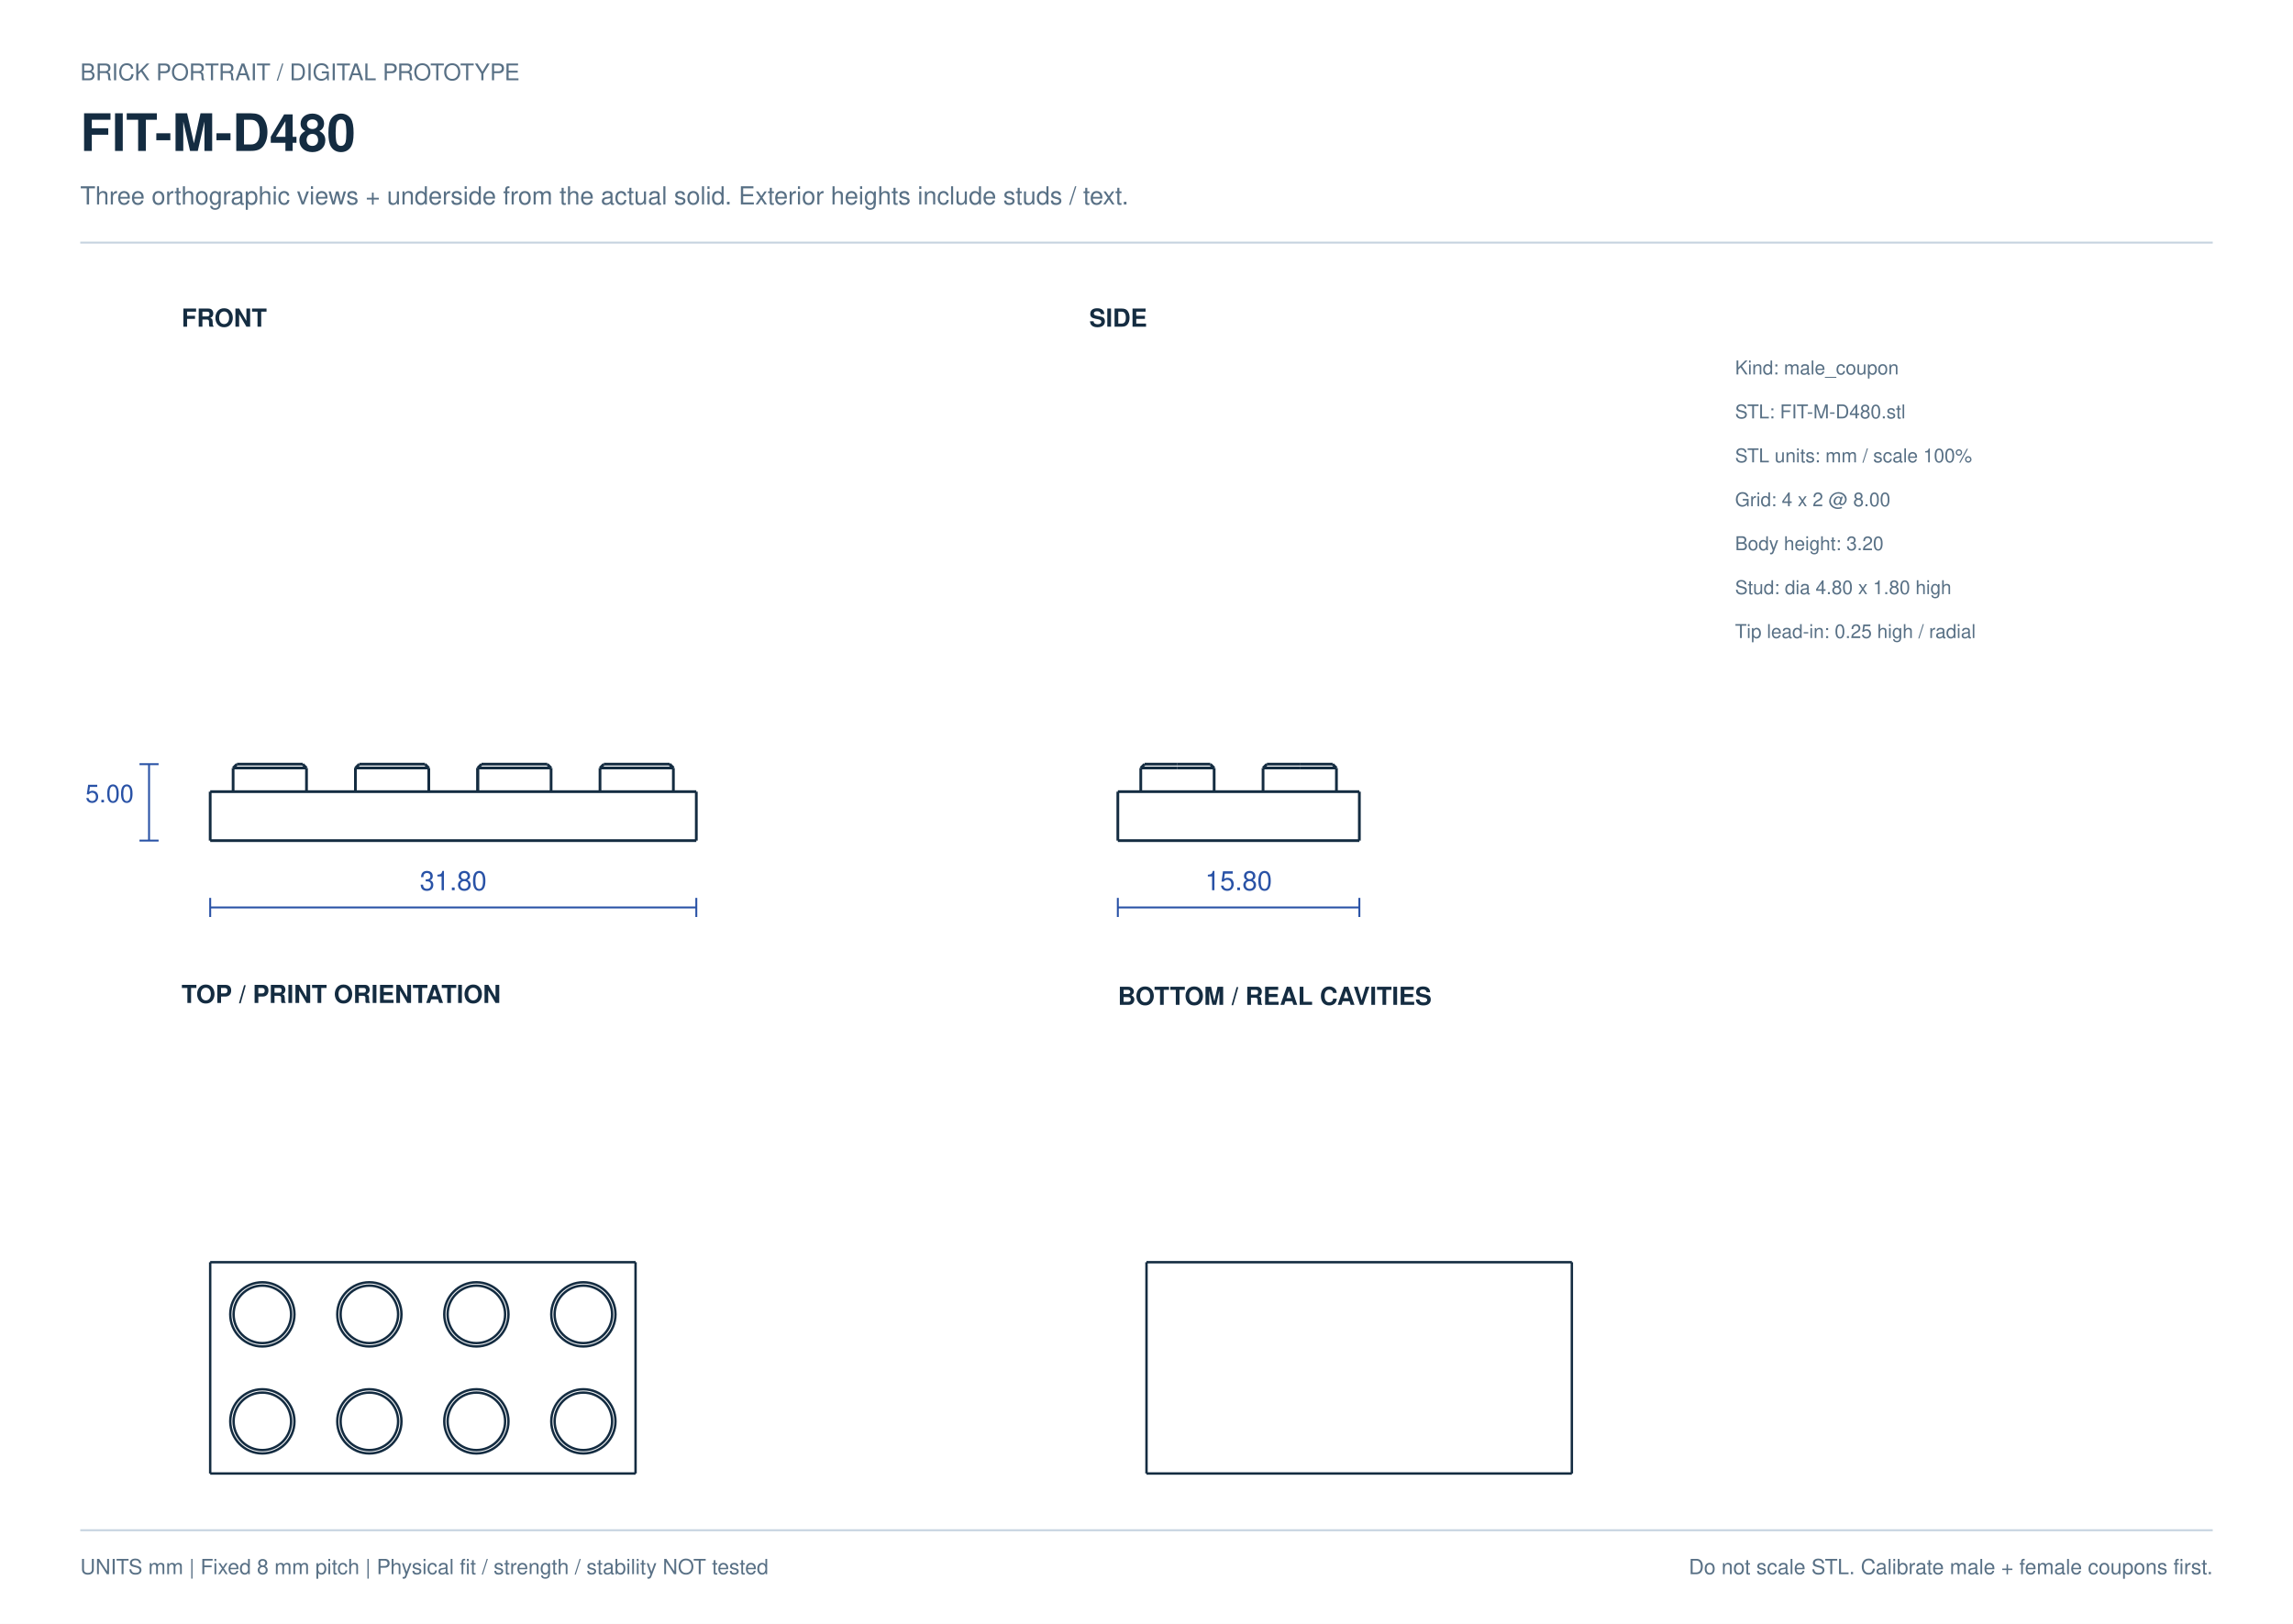
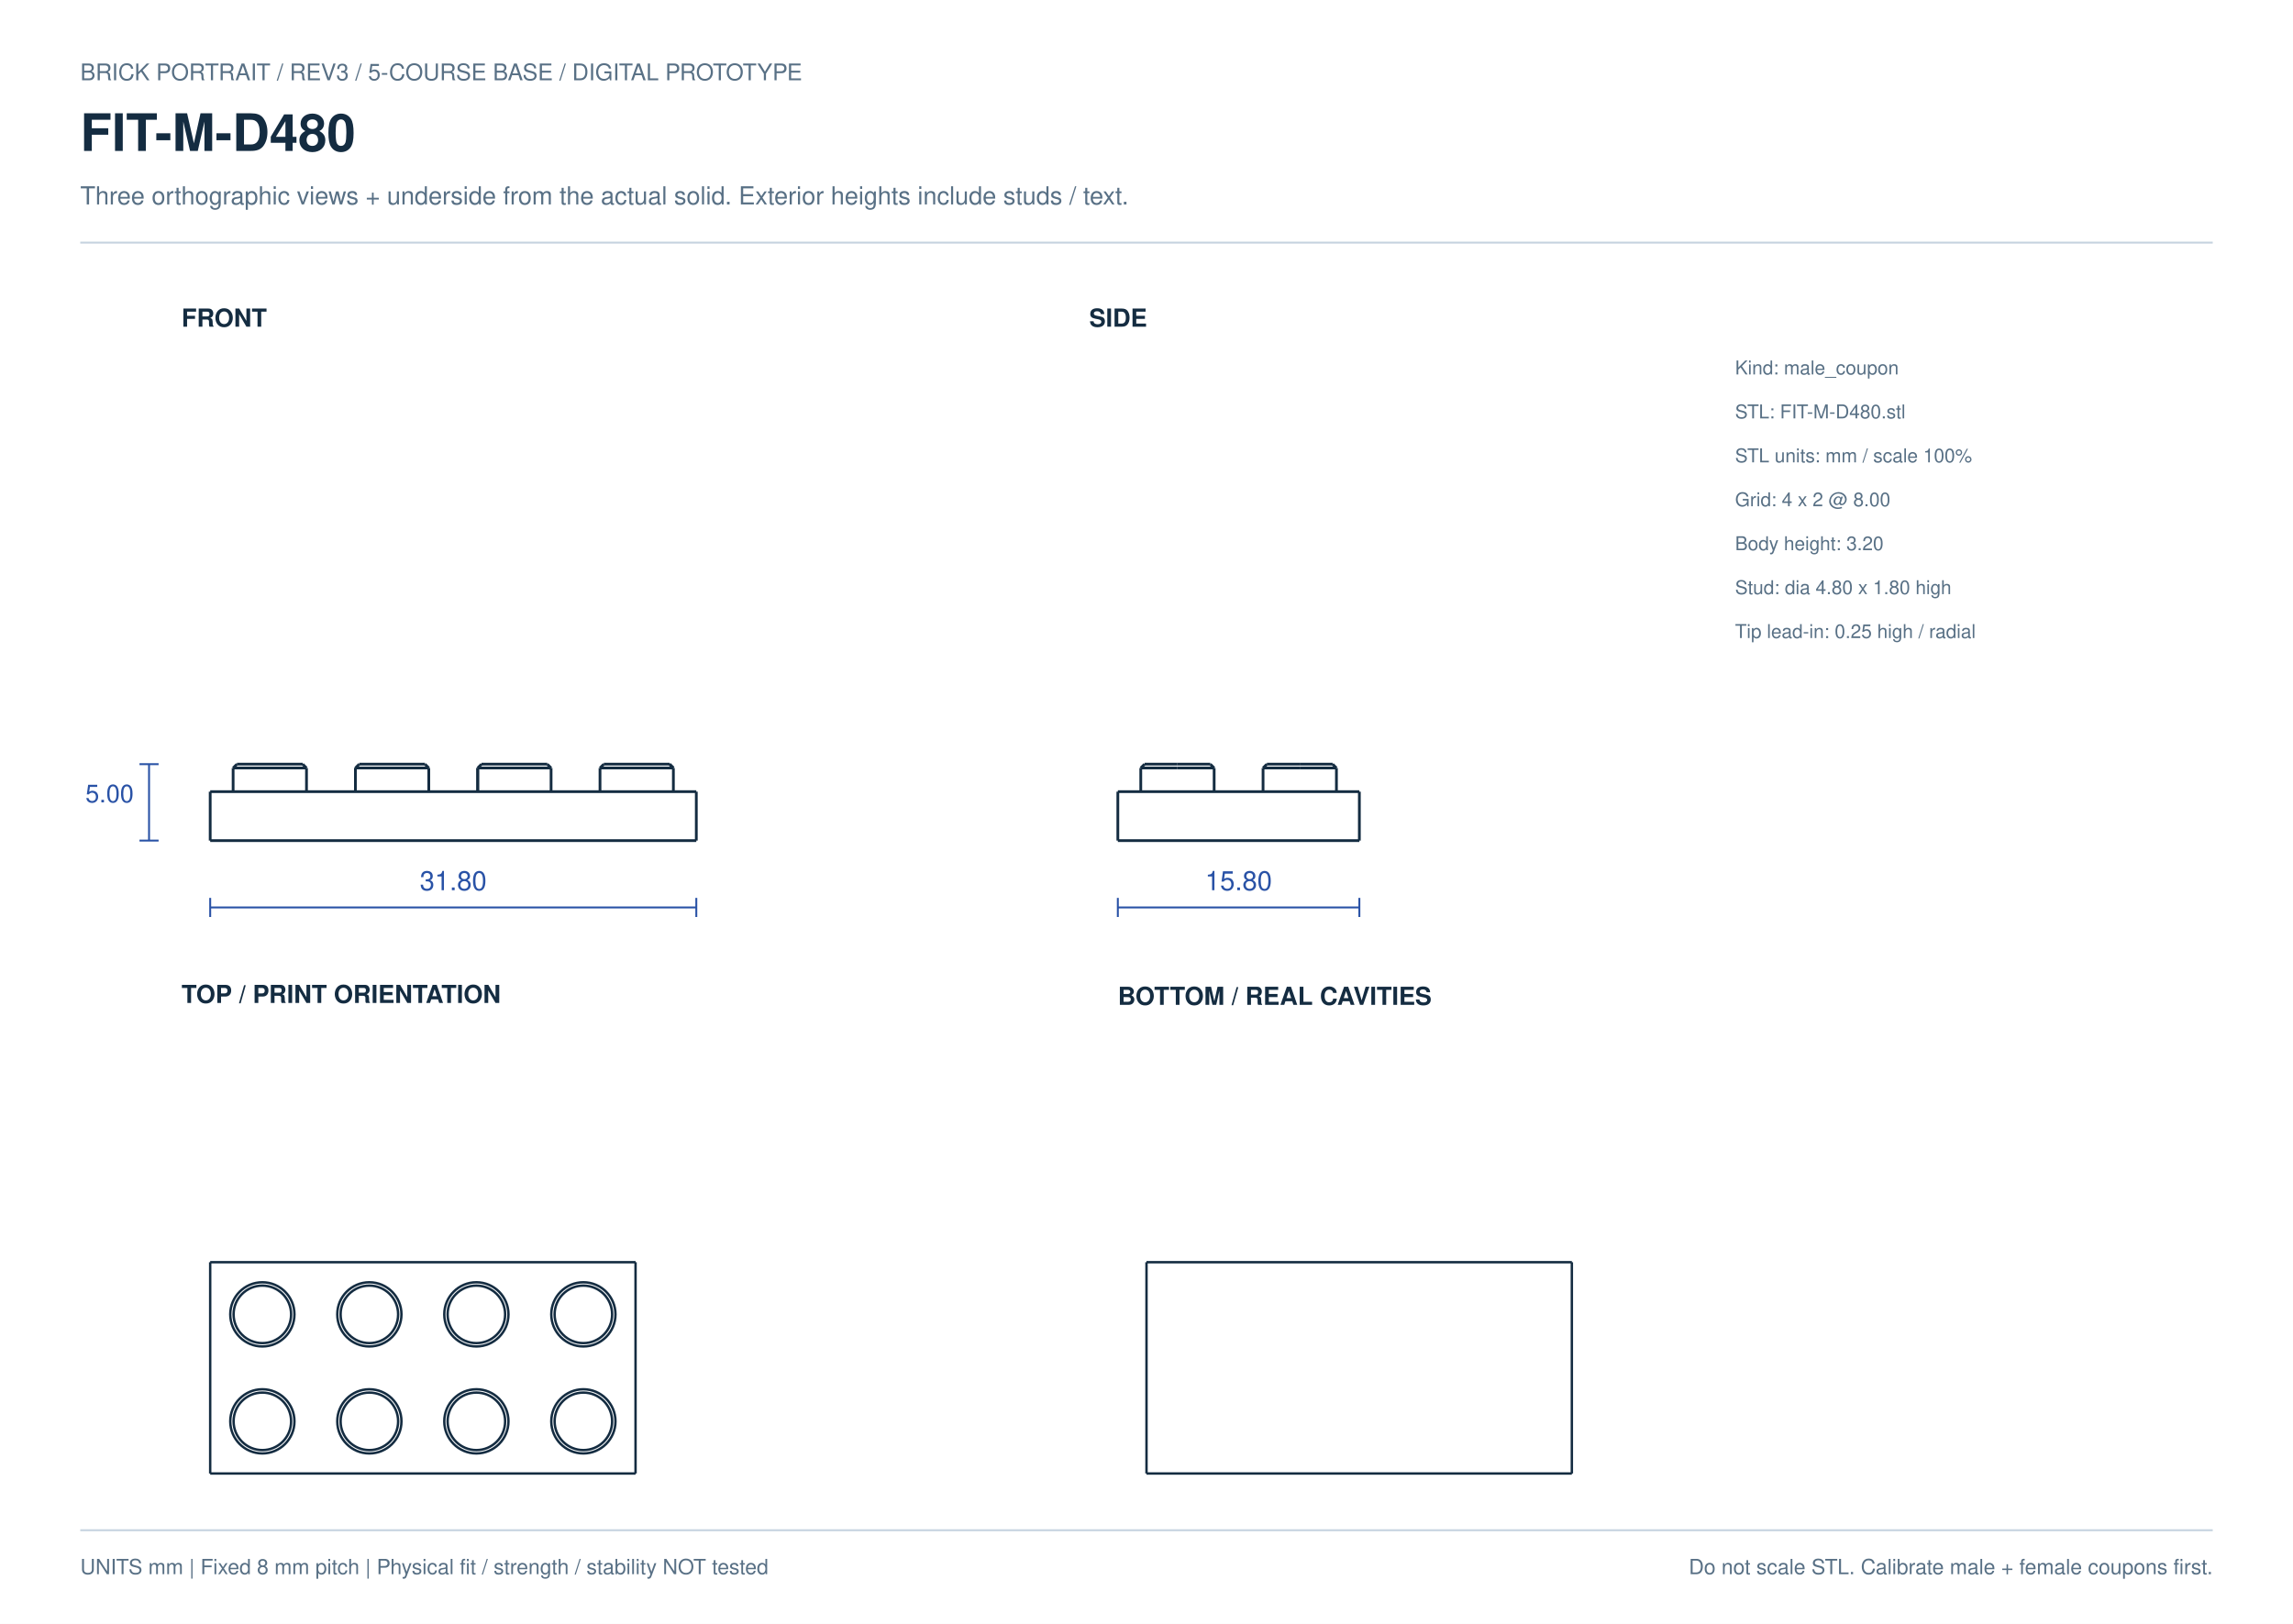
<svg xmlns="http://www.w3.org/2000/svg" width="420mm" height="297.5mm" viewBox="0 0 1200 850">
  <rect width="1200" height="850" fill="white" />
-   <text x="42" y="42" font-family="Helvetica,Arial,sans-serif" font-size="12" fill="#587085" font-weight="normal" text-anchor="start">BRICK PORTRAIT / DIGITAL PROTOTYPE</text>
+   <text x="42" y="42" font-family="Helvetica,Arial,sans-serif" font-size="12" fill="#587085" font-weight="normal" text-anchor="start">BRICK PORTRAIT / REV3 / 5-COURSE BASE / DIGITAL PROTOTYPE</text>
  <text x="42" y="79" font-family="Helvetica,Arial,sans-serif" font-size="27" fill="#142c41" font-weight="bold" text-anchor="start">FIT-M-D480</text>
  <text x="42" y="107" font-family="Helvetica,Arial,sans-serif" font-size="13" fill="#587085" font-weight="normal" text-anchor="start">Three orthographic views + underside from the actual solid. Exterior heights include studs / text.</text>
  <line x1="42" y1="127" x2="1158" y2="127" stroke="#c5d3df" stroke-width="1" />
  <text x="95" y="171" font-family="Helvetica,Arial,sans-serif" font-size="13" fill="#142c41" font-weight="bold" text-anchor="start">FRONT</text>
  <g transform="translate(109.2,440) scale(8) rotate(90)">
    <g fill="none" stroke="#142c41" stroke-linecap="butt" stroke-linejoin="miter" stroke-width="0.18" transform="scale(1, -1)">
      <path d=" M -3.2 1.6 L -4.75 1.6 " />
      <path d=" M -3.2 9.6 L -4.75 9.6 " />
      <path d=" M -3.2 17.6 L -4.75 17.6 " />
      <path d=" M -3.2 25.6 L -4.75 25.6 " />
      <path d=" M -3.2 9.6 L -4.75 9.6 " />
      <path d=" M -3.2 17.6 L -4.75 17.6 " />
      <path d=" M -5 1.85 L -4.75 1.6 " />
      <path d=" M -5 9.85 L -4.75 9.6 " />
      <path d=" M -5 17.85 L -4.75 17.6 " />
      <path d=" M -5 25.85 L -4.75 25.6 " />
    </g>
    <g fill="none" stroke="#142c41" stroke-linecap="butt" stroke-linejoin="miter" stroke-width="0.18" transform="scale(1, -1)">
      <path d=" M 0 0.1 L -3.2 0.1 " />
      <path d=" M 0 0.1 L 0 31.9 " />
      <path d=" M 0 31.9 L -3.2 31.9 " />
      <path d=" M -3.2 0.1 L -3.2 31.9 " />
      <path d="M-4.75, 1.6 L-4.75, 1.66  L-4.75, 1.838  L-4.75, 2.124  L-4.75, 2.504  L-4.75, 2.959  L-4.75, 3.466  L-4.75, 4  L-4.75, 4.534  L-4.75, 5.041  L-4.75, 5.496  L-4.75, 5.876  L-4.75, 6.162  L-4.75, 6.34  L-4.75, 6.4 " />
      <path d=" M -3.2 6.4 L -4.75 6.4 " />
      <path d="M-4.75, 9.6 L-4.75, 9.66  L-4.75, 9.838  L-4.75, 10.124  L-4.75, 10.504  L-4.75, 10.959  L-4.75, 11.466  L-4.75, 12  L-4.75, 12.534  L-4.75, 13.041  L-4.75, 13.496  L-4.75, 13.876  L-4.75, 14.162  L-4.75, 14.34  L-4.75, 14.4 " />
      <path d=" M -3.2 14.4 L -4.75 14.4 " />
      <path d="M-4.75, 17.6 L-4.75, 17.66  L-4.75, 17.838  L-4.75, 18.124  L-4.75, 18.504  L-4.75, 18.959  L-4.75, 19.466  L-4.75, 20  L-4.75, 20.534  L-4.75, 21.041  L-4.75, 21.496  L-4.75, 21.876  L-4.75, 22.162  L-4.75, 22.34  L-4.75, 22.4 " />
      <path d=" M -3.2 22.4 L -4.75 22.4 " />
      <path d="M-4.75, 25.6 L-4.75, 25.66  L-4.75, 25.838  L-4.75, 26.124  L-4.75, 26.504  L-4.75, 26.959  L-4.75, 27.466  L-4.75, 28  L-4.75, 28.534  L-4.75, 29.041  L-4.75, 29.496  L-4.75, 29.876  L-4.75, 30.162  L-4.75, 30.34  L-4.75, 30.4 " />
      <path d=" M -3.2 30.4 L -4.75 30.4 " />
      <path d="M-5, 1.85 L-5, 1.904  L-5, 2.063  L-5, 2.319  L-5, 2.659  L-5, 3.067  L-5, 3.522  L-5, 4  L-5, 4.478  L-5, 4.933  L-5, 5.34  L-5, 5.681  L-5, 5.937  L-5, 6.096  L-5, 6.15 " />
      <path d=" M -4.75 6.4 L -5 6.15 " />
      <path d="M-5, 9.85 L-5, 9.904  L-5, 10.063  L-5, 10.319  L-5, 10.659  L-5, 11.067  L-5, 11.522  L-5, 12  L-5, 12.478  L-5, 12.933  L-5, 13.341  L-5, 13.681  L-5, 13.937  L-5, 14.096  L-5, 14.15 " />
      <path d=" M -4.75 14.4 L -5 14.15 " />
      <path d="M-5, 17.85 L-5, 17.904  L-5, 18.063  L-5, 18.319  L-5, 18.66  L-5, 19.067  L-5, 19.522  L-5, 20  L-5, 20.478  L-5, 20.933  L-5, 21.34  L-5, 21.681  L-5, 21.937  L-5, 22.096  L-5, 22.15 " />
      <path d=" M -4.75 22.4 L -5 22.15 " />
      <path d="M-5, 25.85 L-5, 25.904  L-5, 26.063  L-5, 26.319  L-5, 26.66  L-5, 27.067  L-5, 27.522  L-5, 28  L-5, 28.478  L-5, 28.933  L-5, 29.34  L-5, 29.681  L-5, 29.937  L-5, 30.096  L-5, 30.15 " />
      <path d=" M -4.75 30.4 L -5 30.15 " />
      <path d=" M -4.75 30.4 L -5 30.15 " />
    </g>
  </g>
  <line x1="110" y1="475" x2="364.4" y2="475" stroke="#2952a6" stroke-width="1" />
  <line x1="110" y1="470" x2="110" y2="480" stroke="#2952a6" stroke-width="1" />
  <line x1="364.4" y1="470" x2="364.4" y2="480" stroke="#2952a6" stroke-width="1" />
  <text x="237.2" y="466" font-family="Helvetica,Arial,sans-serif" font-size="14" fill="#2952a6" font-weight="normal" text-anchor="middle">31.80</text>
  <line x1="78" y1="400.0" x2="78" y2="440" stroke="#2952a6" stroke-width="1" />
  <line x1="73" y1="400.0" x2="83" y2="400.0" stroke="#2952a6" stroke-width="1" />
  <line x1="73" y1="440" x2="83" y2="440" stroke="#2952a6" stroke-width="1" />
  <text x="70" y="420.0" font-family="Helvetica,Arial,sans-serif" font-size="13" fill="#2952a6" font-weight="normal" text-anchor="end">5.00</text>
  <text x="570" y="171" font-family="Helvetica,Arial,sans-serif" font-size="13" fill="#142c41" font-weight="bold" text-anchor="start">SIDE</text>
  <g transform="translate(584.2,440) scale(8) rotate(-90)">
    <g fill="none" stroke="#142c41" stroke-linecap="butt" stroke-linejoin="miter" stroke-width="0.18" transform="scale(1, -1)">
      <path d=" M 3.2 -6.4 L 4.75 -6.4 " />
      <path d=" M 3.2 -1.6 L 4.75 -1.6 " />
      <path d=" M 3.2 -14.4 L 4.75 -14.4 " />
      <path d=" M 3.2 -9.6 L 4.75 -9.6 " />
      <path d=" M 5 -6.15 L 4.75 -6.4 " />
      <path d=" M 5 -1.85 L 4.75 -1.6 " />
      <path d=" M 5 -14.15 L 4.75 -14.4 " />
      <path d=" M 5 -9.85 L 4.75 -9.6 " />
    </g>
    <g fill="none" stroke="#142c41" stroke-linecap="butt" stroke-linejoin="miter" stroke-width="0.18" transform="scale(1, -1)">
      <path d=" M 0 -0.1 L 3.2 -0.1 " />
      <path d=" M 3.2 -0.1 L 3.2 -15.9 " />
      <path d=" M 0 -15.9 L 3.2 -15.9 " />
      <path d=" M 0 -0.1 L 0 -15.9 " />
      <path d="M4.75, -4 Q4.75, -4.134 4.75, -4.269  Q4.75, -4.536 4.75, -4.793  Q4.75, -4.917 4.75, -5.041  Q4.75, -5.159 4.75, -5.277  Q4.75, -5.387 4.75, -5.496  Q4.75, -5.597 4.75, -5.697  Q4.75, -5.787 4.75, -5.876  Q4.75, -5.954 4.75, -6.032  Q4.75, -6.097 4.75, -6.162  Q4.75, -6.214 4.75, -6.265  Q4.75, -6.303 4.75, -6.34  Q4.75, -6.362 4.75, -6.385  Q4.75, -6.392 4.75, -6.4 " />
      <path d="M4.75, -1.6 Q4.75, -1.608 4.75, -1.615  Q4.75, -1.638 4.75, -1.66  Q4.75, -1.697 4.75, -1.735  Q4.75, -1.786 4.75, -1.838  Q4.75, -1.903 4.75, -1.968  Q4.75, -2.046 4.75, -2.124  Q4.75, -2.213 4.75, -2.303  Q4.75, -2.403 4.75, -2.504  Q4.75, -2.613 4.75, -2.723  Q4.75, -2.841 4.75, -2.959  Q4.75, -3.083 4.75, -3.207  Q4.75, -3.464 4.75, -3.731  Q4.75, -3.866 4.75, -4 " />
      <path d="M4.75, -12 Q4.75, -12.134 4.75, -12.269  Q4.75, -12.536 4.75, -12.793  Q4.75, -12.917 4.75, -13.041  Q4.75, -13.159 4.75, -13.277  Q4.75, -13.387 4.75, -13.496  Q4.75, -13.597 4.75, -13.697  Q4.75, -13.787 4.75, -13.876  Q4.75, -13.954 4.75, -14.032  Q4.75, -14.097 4.75, -14.162  Q4.75, -14.214 4.75, -14.265  Q4.75, -14.303 4.75, -14.34  Q4.75, -14.362 4.75, -14.385  Q4.75, -14.393 4.75, -14.4 " />
      <path d="M4.75, -9.6 Q4.75, -9.608 4.75, -9.615  Q4.75, -9.638 4.75, -9.66  Q4.75, -9.697 4.75, -9.735  Q4.75, -9.786 4.75, -9.838  Q4.75, -9.903 4.75, -9.968  Q4.75, -10.046 4.75, -10.124  Q4.75, -10.213 4.75, -10.303  Q4.75, -10.403 4.75, -10.504  Q4.75, -10.613 4.75, -10.723  Q4.75, -10.841 4.75, -10.959  Q4.75, -11.083 4.75, -11.207  Q4.75, -11.464 4.75, -11.731  Q4.75, -11.866 4.75, -12 " />
      <path d="M5, -4 Q5, -4.12 5, -4.241  Q5, -4.48 5, -4.71  Q5, -4.821 5, -4.933  Q5, -5.038 5, -5.144  Q5, -5.242 5, -5.34  Q5, -5.43 5, -5.52  Q5, -5.601 5, -5.681  Q5, -5.751 5, -5.82  Q5, -5.879 5, -5.937  Q5, -5.983 5, -6.029  Q5, -6.063 5, -6.096  Q5, -6.116 5, -6.136  Q5, -6.143 5, -6.15 " />
      <path d="M5, -1.85 Q5, -1.857 5, -1.864  Q5, -1.884 5, -1.904  Q5, -1.937 5, -1.971  Q5, -2.017 5, -2.063  Q5, -2.121 5, -2.18  Q5, -2.249 5, -2.319  Q5, -2.399 5, -2.48  Q5, -2.57 5, -2.659  Q5, -2.758 5, -2.856  Q5, -2.962 5, -3.067  Q5, -3.179 5, -3.29  Q5, -3.52 5, -3.759  Q5, -3.88 5, -4 " />
      <path d="M5, -12 Q5, -12.12 5, -12.241  Q5, -12.48 5, -12.71  Q5, -12.822 5, -12.933  Q5, -13.038 5, -13.144  Q5, -13.242 5, -13.341  Q5, -13.43 5, -13.52  Q5, -13.601 5, -13.681  Q5, -13.751 5, -13.82  Q5, -13.879 5, -13.937  Q5, -13.983 5, -14.029  Q5, -14.063 5, -14.096  Q5, -14.116 5, -14.136  Q5, -14.143 5, -14.15 " />
      <path d="M5, -9.85 Q5, -9.857 5, -9.864  Q5, -9.884 5, -9.904  Q5, -9.937 5, -9.971  Q5, -10.017 5, -10.063  Q5, -10.121 5, -10.18  Q5, -10.249 5, -10.319  Q5, -10.399 5, -10.48  Q5, -10.57 5, -10.659  Q5, -10.758 5, -10.856  Q5, -10.962 5, -11.067  Q5, -11.178 5, -11.29  Q5, -11.52 5, -11.759  Q5, -11.88 5, -12 " />
    </g>
  </g>
  <line x1="585" y1="475" x2="711.4" y2="475" stroke="#2952a6" stroke-width="1" />
  <line x1="585" y1="470" x2="585" y2="480" stroke="#2952a6" stroke-width="1" />
  <line x1="711.4" y1="470" x2="711.4" y2="480" stroke="#2952a6" stroke-width="1" />
  <text x="648.2" y="466" font-family="Helvetica,Arial,sans-serif" font-size="14" fill="#2952a6" font-weight="normal" text-anchor="middle">15.80</text>
  <text x="95" y="525" font-family="Helvetica,Arial,sans-serif" font-size="13" fill="#142c41" font-weight="bold" text-anchor="start">TOP / PRINT ORIENTATION</text>
  <g transform="translate(109.3,772) scale(7) ">
    <g fill="none" stroke="#142c41" stroke-linecap="butt" stroke-linejoin="miter" stroke-width="0.18" transform="scale(1, -1)">
      <path d=" M 0.1 0.1 L 0.1 15.9 " />
      <path d=" M 0.1 0.1 L 31.9 0.1 " />
      <path d=" M 0.1 15.9 L 31.9 15.9 " />
      <path d=" M 31.9 0.1 L 31.9 15.9 " />
      <circle cx="4" cy="4" r="2.4" />
      <circle cx="12" cy="4" r="2.4" />
      <circle cx="20" cy="4" r="2.4" />
      <circle cx="28" cy="4" r="2.4" />
      <circle cx="4" cy="12" r="2.4" />
      <circle cx="12" cy="12" r="2.4" />
      <circle cx="20" cy="12" r="2.4" />
      <circle cx="28" cy="12" r="2.4" />
      <circle cx="4" cy="4" r="2.15" />
      <circle cx="12" cy="4" r="2.15" />
      <circle cx="20" cy="4" r="2.15" />
      <circle cx="28" cy="4" r="2.15" />
      <circle cx="4" cy="12" r="2.15" />
      <circle cx="12" cy="12" r="2.15" />
      <circle cx="20" cy="12" r="2.15" />
      <circle cx="28" cy="12" r="2.15" />
    </g>
  </g>
  <text x="585" y="526" font-family="Helvetica,Arial,sans-serif" font-size="13" fill="#142c41" font-weight="bold" text-anchor="start">BOTTOM / REAL CAVITIES</text>
  <g transform="translate(599.3,772) scale(7) scale(-1,1)">
    <g fill="none" stroke="#142c41" stroke-linecap="butt" stroke-linejoin="miter" stroke-width="0.18" transform="scale(1, -1)">
      <path d=" M -0.1 0.1 L -0.1 15.9 " />
      <path d=" M -0.1 0.1 L -31.9 0.1 " />
      <path d=" M -0.1 15.9 L -31.9 15.9 " />
      <path d=" M -31.9 0.1 L -31.9 15.9 " />
    </g>
  </g>
  <text x="908" y="196" font-family="Helvetica,Arial,sans-serif" font-size="10" fill="#587085" font-weight="normal" text-anchor="start">Kind: male_coupon</text>
  <text x="908" y="219" font-family="Helvetica,Arial,sans-serif" font-size="10" fill="#587085" font-weight="normal" text-anchor="start">STL: FIT-M-D480.stl</text>
  <text x="908" y="242" font-family="Helvetica,Arial,sans-serif" font-size="10" fill="#587085" font-weight="normal" text-anchor="start">STL units: mm / scale 100%</text>
  <text x="908" y="265" font-family="Helvetica,Arial,sans-serif" font-size="10" fill="#587085" font-weight="normal" text-anchor="start">Grid: 4 x 2 @ 8.00</text>
  <text x="908" y="288" font-family="Helvetica,Arial,sans-serif" font-size="10" fill="#587085" font-weight="normal" text-anchor="start">Body height: 3.20</text>
  <text x="908" y="311" font-family="Helvetica,Arial,sans-serif" font-size="10" fill="#587085" font-weight="normal" text-anchor="start">Stud: dia 4.80 x 1.80 high</text>
  <text x="908" y="334" font-family="Helvetica,Arial,sans-serif" font-size="10" fill="#587085" font-weight="normal" text-anchor="start">Tip lead-in: 0.25 high / radial</text>
  <line x1="42" y1="801" x2="1158" y2="801" stroke="#c5d3df" stroke-width="1" />
  <text x="42" y="824" font-family="Helvetica,Arial,sans-serif" font-size="11" fill="#587085" font-weight="normal" text-anchor="start">UNITS mm | Fixed 8 mm pitch | Physical fit / strength / stability NOT tested</text>
  <text x="1158" y="824" font-family="Helvetica,Arial,sans-serif" font-size="11" fill="#587085" font-weight="normal" text-anchor="end">Do not scale STL. Calibrate male + female coupons first.</text>
</svg>
